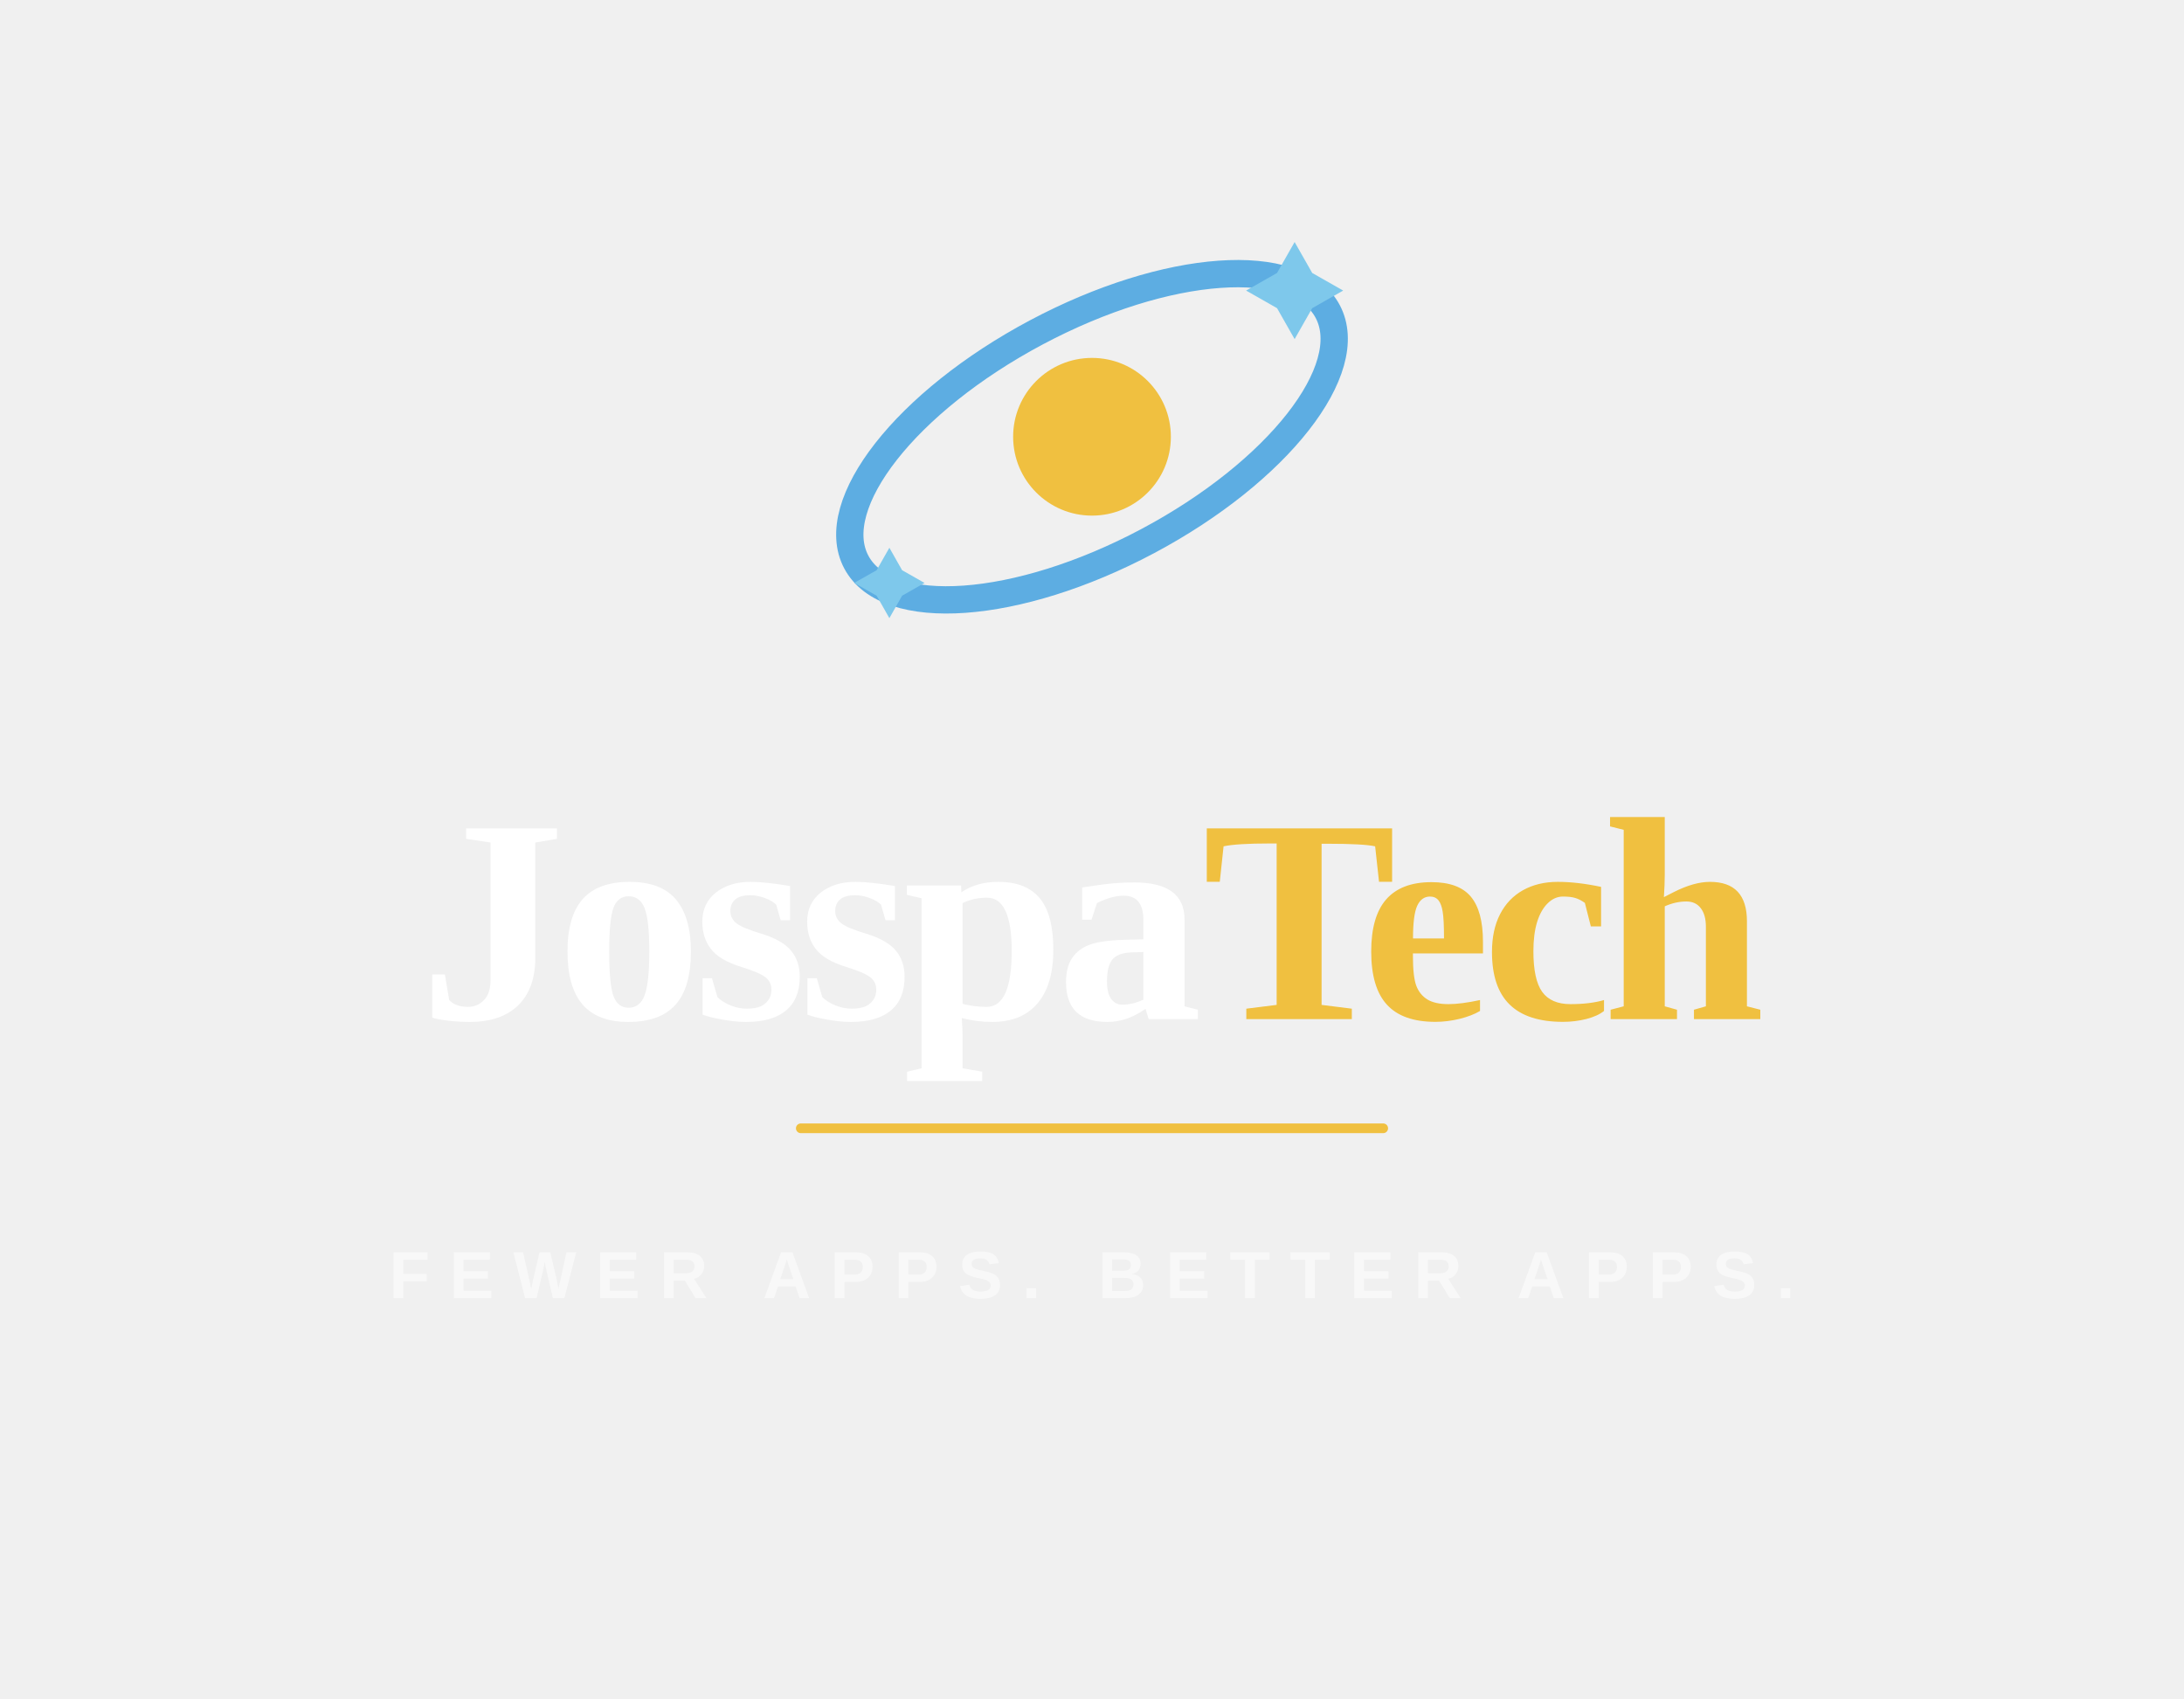
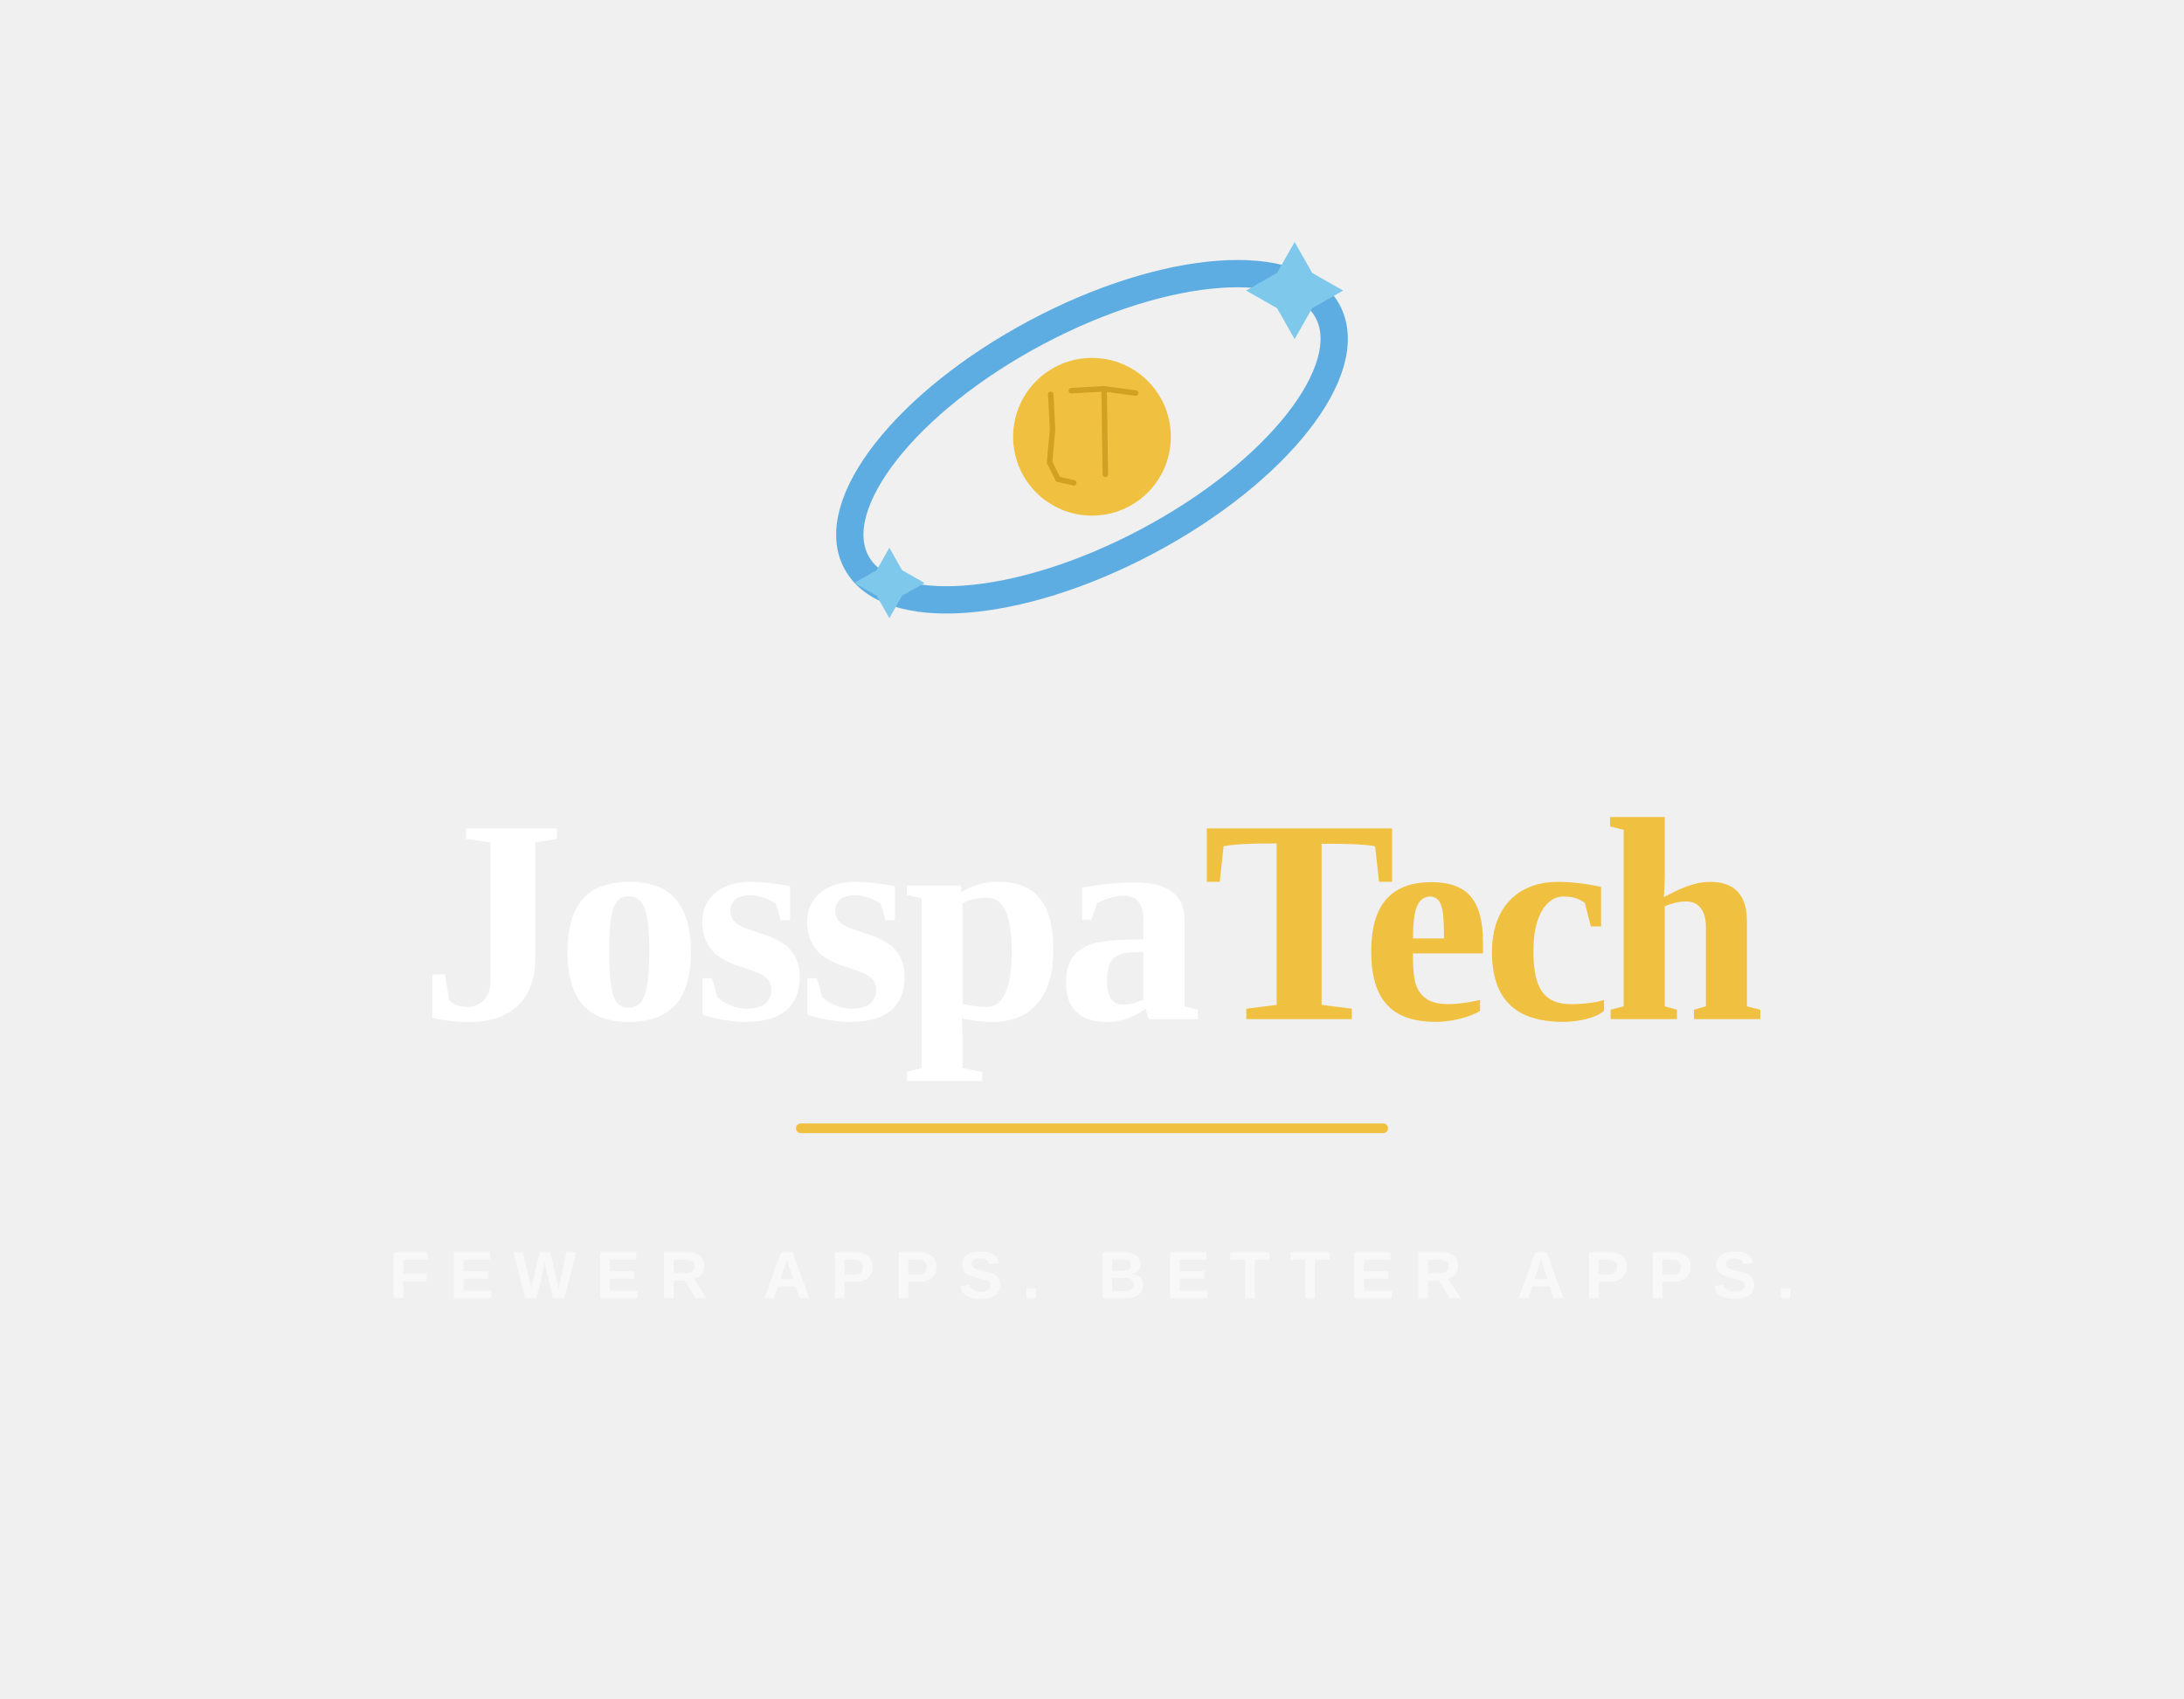
<svg xmlns="http://www.w3.org/2000/svg" viewBox="0 0 360 280" role="img" aria-label="JosspaTech">
  <g transform="translate(116 8)">
    <circle cx="64" cy="64" r="13" fill="#F0C040" />
+     <path d="M57.2,57.0 57.5,62.8 57.0,68.2 58.4,71.0 61.0,71.6" stroke="#B8860B" stroke-width="0.9" fill="none" stroke-linecap="round" opacity="0.55" />
+     <path d="M60.6,56.4 66.0,56.1 71.2,56.8 M66.0,56.1 66.2,70.2" stroke="#B8860B" stroke-width="0.9" fill="none" stroke-linecap="round" opacity="0.55" />
    <ellipse cx="64" cy="64" rx="44" ry="19.5" fill="none" stroke="#5DADE2" stroke-width="4.5" transform="rotate(-28 64 64)" />
    <path d="M97.4,31.9 100.3,37.0 105.4,39.9 100.3,42.8 97.4,47.9 94.5,42.8 89.4,39.9 94.5,37.0 Z" fill="#7EC8EB" />
    <path d="M30.6,82.3 32.7,86.0 36.4,88.1 32.7,90.2 30.6,93.9 28.5,90.2 24.8,88.1 28.5,86.0 Z" fill="#7EC8EB" />
  </g>
  <text x="180" y="168" text-anchor="middle" font-family="Georgia, 'Times New Roman', Times, serif" font-size="48" font-weight="700" letter-spacing="-1.4" fill="#FFFFFF">Josspa<tspan fill="#F0C040">Tech</tspan>
  </text>
  <line x1="132" y1="186" x2="228" y2="186" stroke="#F0C040" stroke-width="1.6" stroke-linecap="round" />
  <text x="180" y="214" text-anchor="middle" font-family="Manrope, 'Segoe UI', Arial, sans-serif" font-size="11" font-weight="700" letter-spacing="3.2" fill="rgba(255,255,255,0.55)">FEWER APPS. BETTER APPS.</text>
</svg>
